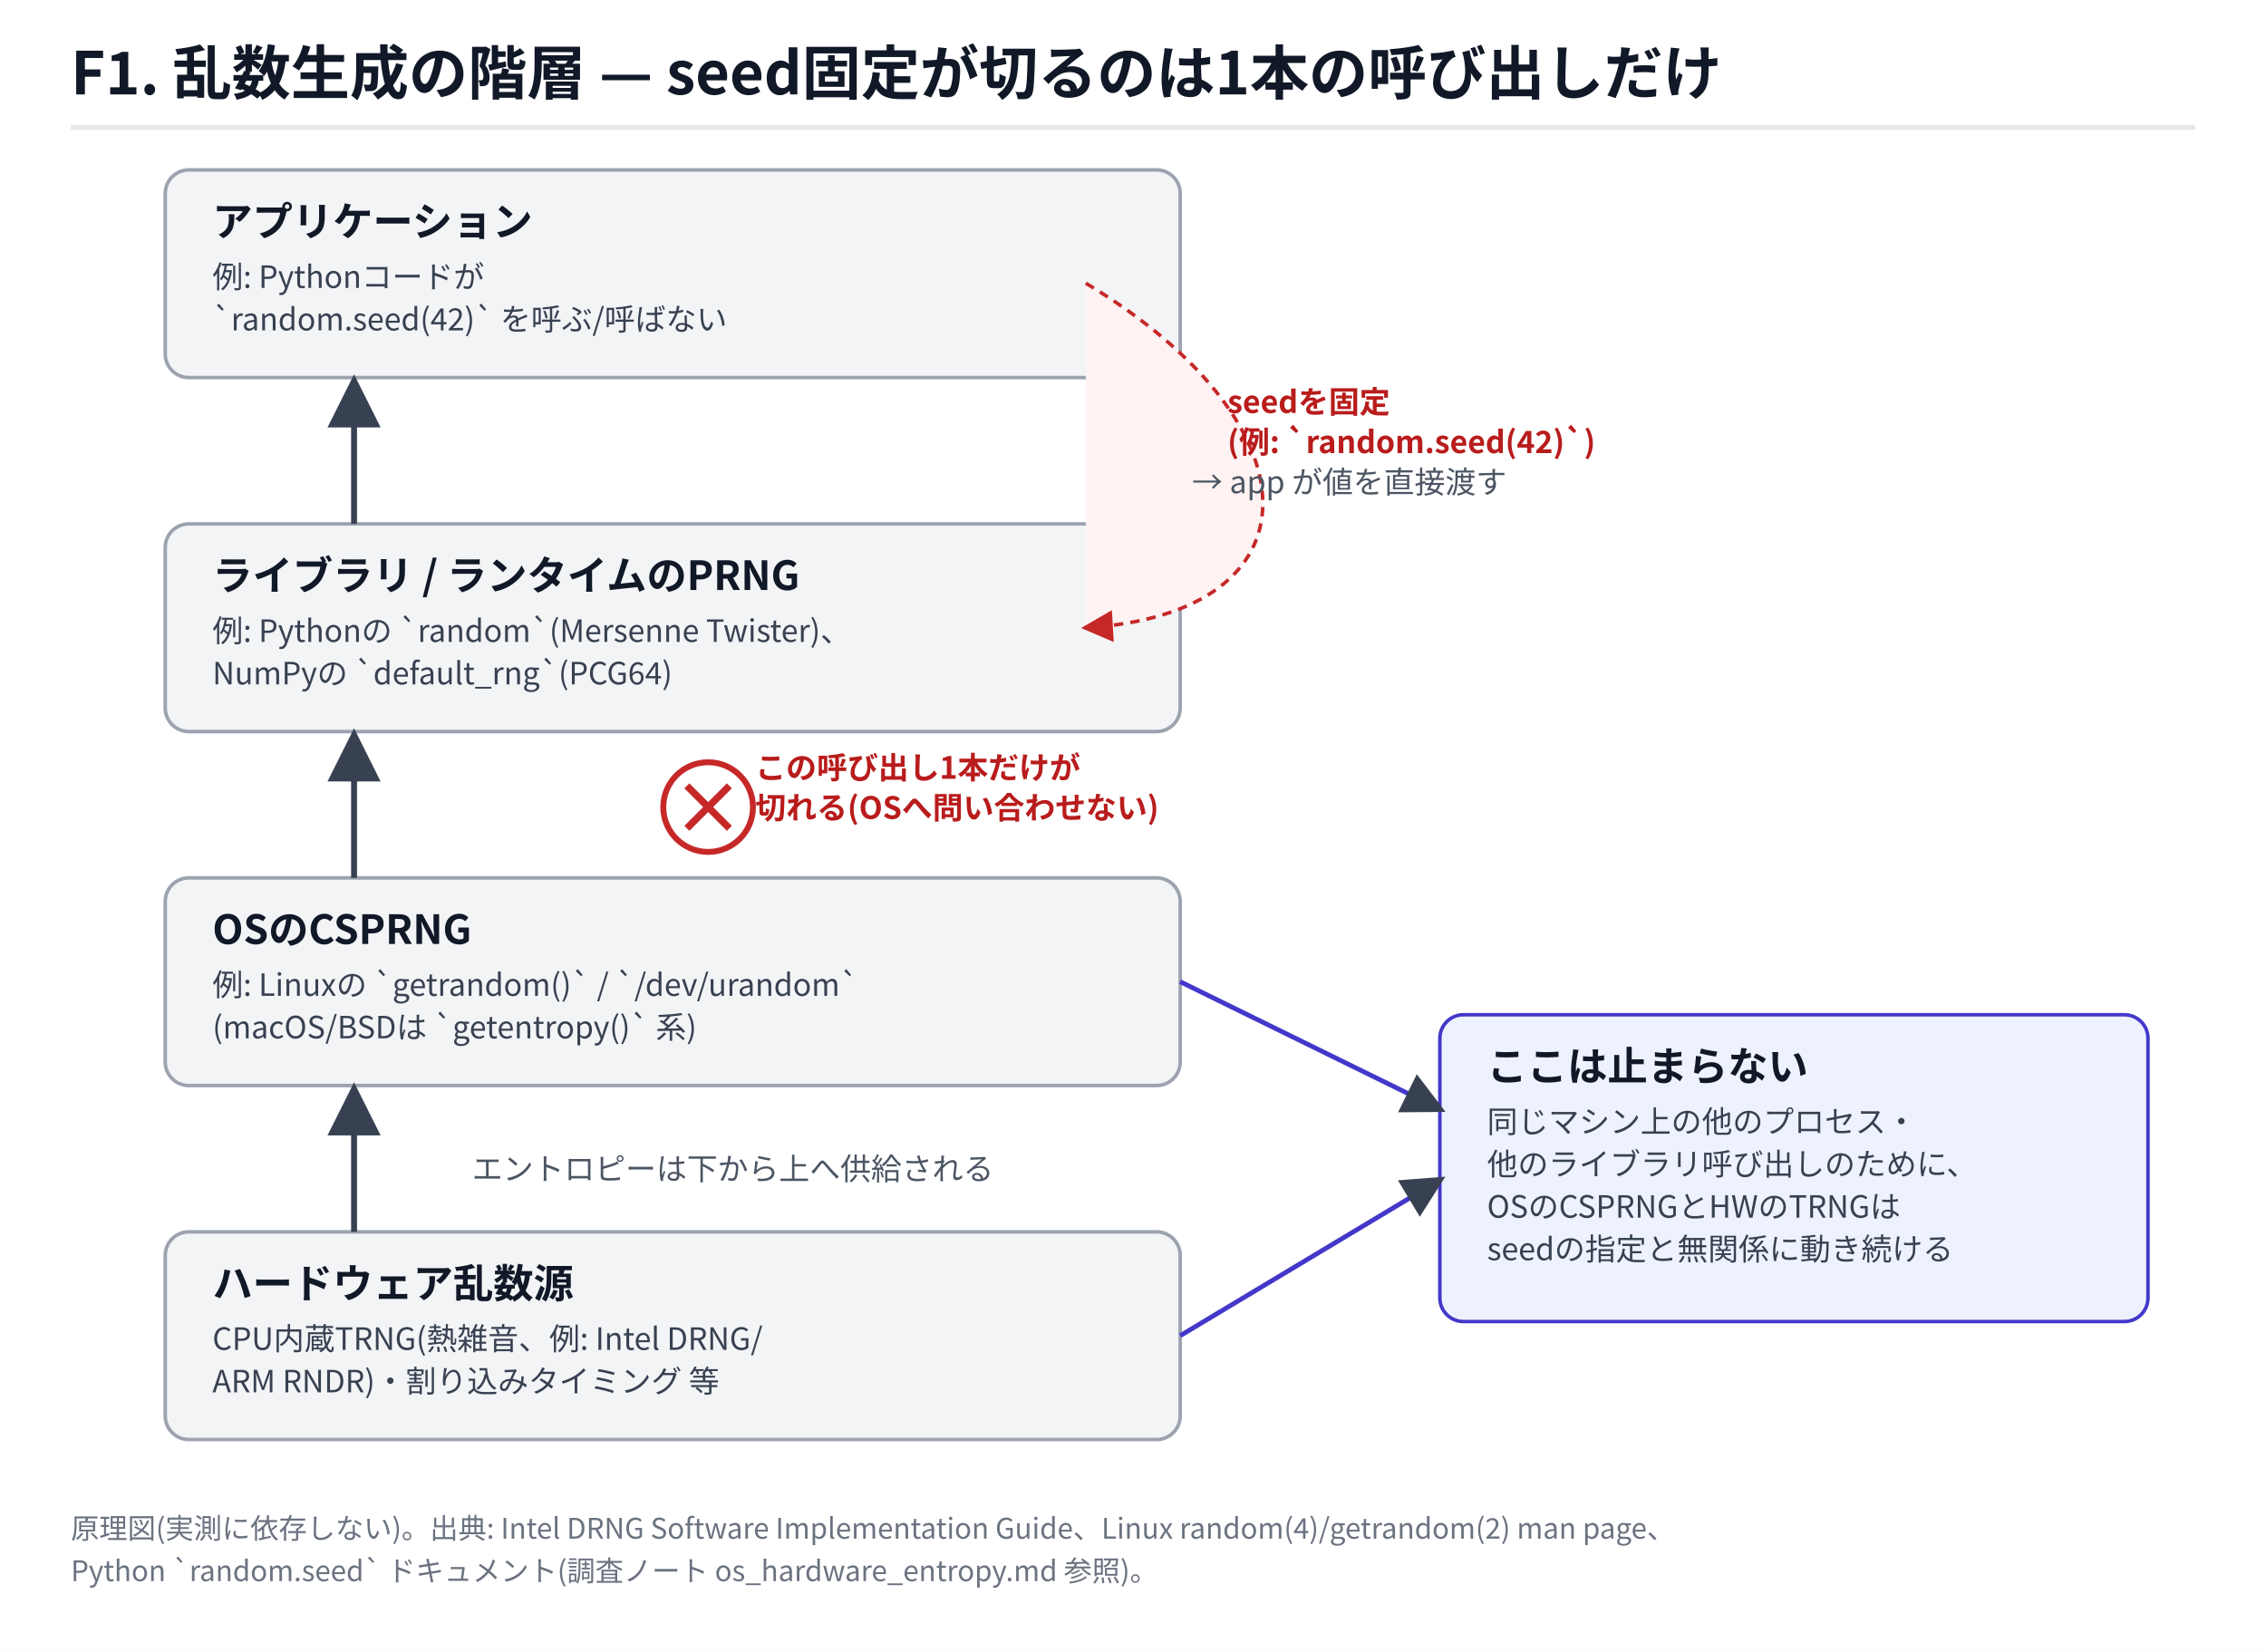
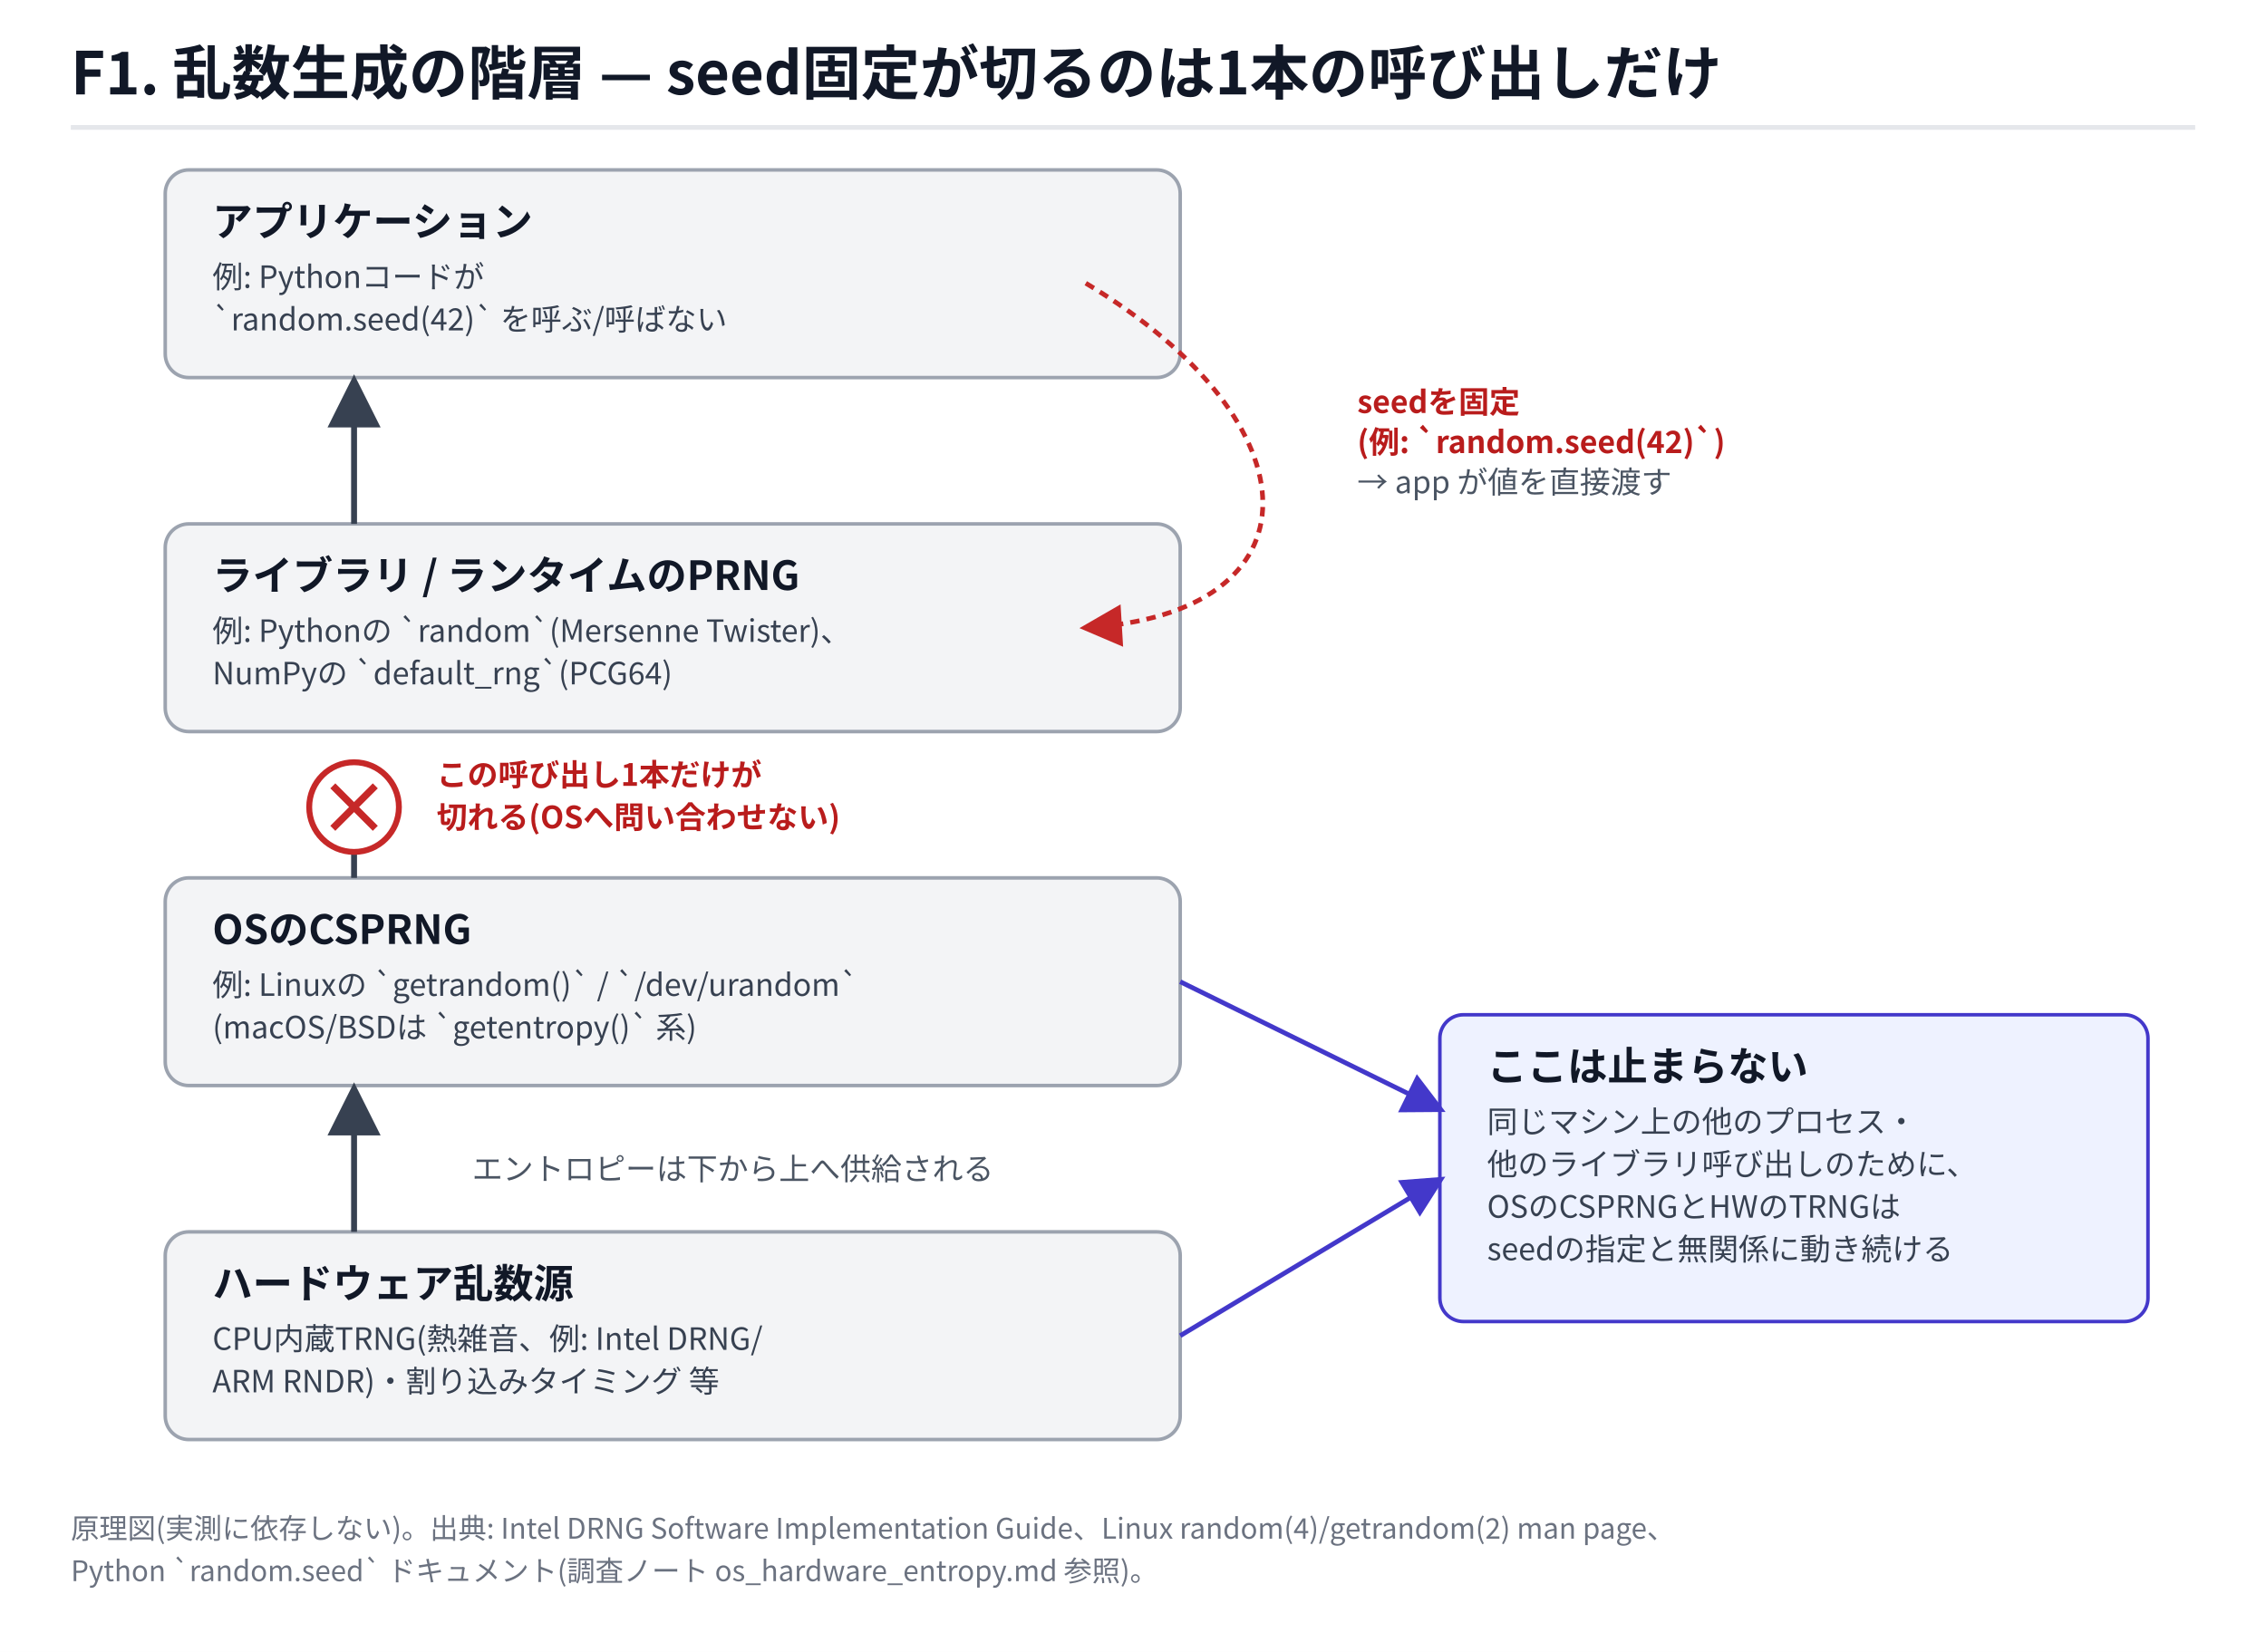
<svg xmlns="http://www.w3.org/2000/svg" viewBox="0 0 960 700" width="960" height="700">
  <defs>
    <marker id="arrow" viewBox="0 0 10 10" refX="8.5" refY="5" markerWidth="9" markerHeight="9" orient="auto-start-reverse">
      <path d="M0,0 L10,5 L0,10 z" fill="#374151" />
    </marker>
    <marker id="arrowRed" viewBox="0 0 10 10" refX="8.5" refY="5" markerWidth="9" markerHeight="9" orient="auto-start-reverse">
      <path d="M0,0 L10,5 L0,10 z" fill="#c62828" />
+     </marker>
+     <marker id="arrowIndigo" viewBox="0 0 10 10" refX="8.5" refY="5" markerWidth="9" markerHeight="9" orient="auto-start-reverse">
+       <path d="M0,0 L10,5 L0,10 z" fill="#4338ca" />
    </marker>
  </defs>
  <style>
    text { font-family: 'Noto Sans CJK JP', 'Noto Sans', sans-serif; }
    .title { font-size: 25px; font-weight: 700; fill: #111827; }
    .boxTitle { font-size: 17px; font-weight: 700; fill: #111827; }
    .boxSub { font-size: 13px; fill: #374151; }
    .note { font-size: 13px; fill: #4b5563; }
    .noteRed { font-size: 13px; fill: #b91c1c; font-weight: 700; }
    .footnote { font-size: 12px; fill: #6b7280; }
    .stackbox { fill: #f3f4f6; stroke: #9ca3af; stroke-width: 1.5; rx: 10; }
-     .sidebox { fill: #fef2f2; stroke: #c62828; stroke-width: 1.5; stroke-dasharray: 4 3; rx: 10; }
  </style>
  <rect x="0" y="0" width="960" height="700" fill="#ffffff" />
  <text x="30" y="40" class="title">F1. 乱数生成の階層 — seed固定が切るのは1本の呼び出しだけ</text>
  <line x1="30" y1="54" x2="930" y2="54" stroke="#e5e7eb" stroke-width="2" />
  <rect x="70" y="72" width="430" height="88" class="stackbox" />
  <text x="90" y="100" class="boxTitle">アプリケーション</text>
  <text x="90" y="122" class="boxSub">例: Pythonコードが</text>
  <text x="90" y="140" class="boxSub">`random.seed(42)` を呼ぶ/呼ばない</text>
  <rect x="70" y="222" width="430" height="88" class="stackbox" />
  <text x="90" y="250" class="boxTitle">ライブラリ / ランタイムのPRNG</text>
  <text x="90" y="272" class="boxSub">例: Pythonの `random`(Mersenne Twister)、</text>
  <text x="90" y="290" class="boxSub">NumPyの `default_rng`(PCG64)</text>
  <rect x="70" y="372" width="430" height="88" class="stackbox" />
  <text x="90" y="400" class="boxTitle">OSのCSPRNG</text>
  <text x="90" y="422" class="boxSub">例: Linuxの `getrandom()` / `/dev/urandom`</text>
  <text x="90" y="440" class="boxSub">(macOS/BSDは `getentropy()` 系)</text>
  <rect x="70" y="522" width="430" height="88" class="stackbox" />
  <text x="90" y="550" class="boxTitle">ハードウェア乱数源</text>
  <text x="90" y="572" class="boxSub">CPU内蔵TRNG(熱雑音、例: Intel DRNG/</text>
  <text x="90" y="590" class="boxSub">ARM RNDR)・割り込みタイミング 等</text>
  <line x1="150" y1="522" x2="150" y2="462" stroke="#374151" stroke-width="2.5" marker-end="url(#arrow)" />
-   <line x1="150" y1="372" x2="150" y2="312" stroke="#374151" stroke-width="2.5" marker-end="url(#arrow)" />
+   <line x1="150" y1="372" x2="150" y2="362" stroke="#374151" stroke-width="2.5" />
  <line x1="150" y1="222" x2="150" y2="162" stroke="#374151" stroke-width="2.5" marker-end="url(#arrow)" />
  <text x="200" y="500" class="note">エントロピーは下から上へ供給される</text>
-   <circle cx="300" cy="342" r="19" fill="#ffffff" stroke="#c62828" stroke-width="2.5" />
-   <line x1="291" y1="333" x2="309" y2="351" stroke="#c62828" stroke-width="3" />
-   <line x1="309" y1="333" x2="291" y2="351" stroke="#c62828" stroke-width="3" />
-   <path d="M 460 120 C 560 180, 560 260, 460 266" fill="none" class="sidebox" stroke="#c62828" stroke-width="2" marker-end="url(#arrowRed)" />
-   <text x="520" y="175" class="noteRed">seedを固定</text>
-   <text x="520" y="192" class="noteRed">(例: `random.seed(42)`)</text>
-   <text x="505" y="209" class="note" fill="#374151">→ app が値を直接渡す</text>
-   <text x="320" y="330" class="noteRed">この呼び出し1本だけが</text>
-   <text x="320" y="347" class="noteRed">切れる(OSへ問い合わせない)</text>
+   <circle cx="150" cy="342" r="19" fill="#ffffff" stroke="#c62828" stroke-width="2.5" />
+   <line x1="141" y1="333" x2="159" y2="351" stroke="#c62828" stroke-width="3" />
+   <line x1="159" y1="333" x2="141" y2="351" stroke="#c62828" stroke-width="3" />
+   <text x="185" y="333" class="noteRed">この呼び出し1本だけが</text>
+   <text x="185" y="351" class="noteRed">切れる(OSへ問い合わせない)</text>
+   <path d="M 460 120 C 560 180, 560 260, 460 266" fill="none" stroke="#c62828" stroke-width="2" stroke-dasharray="4 3" marker-end="url(#arrowRed)" />
+   <text x="575" y="175" class="noteRed">seedを固定</text>
+   <text x="575" y="192" class="noteRed">(例: `random.seed(42)`)</text>
+   <text x="575" y="209" class="note" fill="#374151">→ app が値を直接渡す</text>
  <rect x="610" y="430" width="300" height="130" fill="#eef2ff" stroke="#4338ca" stroke-width="1.5" rx="10" />
  <text x="630" y="458" class="boxTitle" fill="#312e81">ここは止まらない</text>
  <text x="630" y="480" class="boxSub">同じマシン上の他のプロセス・</text>
  <text x="630" y="498" class="boxSub">他のライブラリ呼び出しのために、</text>
  <text x="630" y="516" class="boxSub">OSのCSPRNGとHWのTRNGは</text>
  <text x="630" y="534" class="boxSub">seedの指定と無関係に動き続ける</text>
-   <line x1="500" y1="416" x2="610" y2="470" stroke="#4338ca" stroke-width="2" marker-end="url(#arrow)" />
-   <line x1="500" y1="566" x2="610" y2="500" stroke="#4338ca" stroke-width="2" marker-end="url(#arrow)" />
+   <line x1="500" y1="416" x2="610" y2="470" stroke="#4338ca" stroke-width="2" marker-end="url(#arrowIndigo)" />
+   <line x1="500" y1="566" x2="610" y2="500" stroke="#4338ca" stroke-width="2" marker-end="url(#arrowIndigo)" />
  <text x="30" y="652" class="footnote">原理図(実測に依存しない)。出典: Intel DRNG Software Implementation Guide、Linux random(4)/getrandom(2) man page、</text>
  <text x="30" y="670" class="footnote">Python `random.seed` ドキュメント(調査ノート os_hardware_entropy.md 参照)。</text>
</svg>
